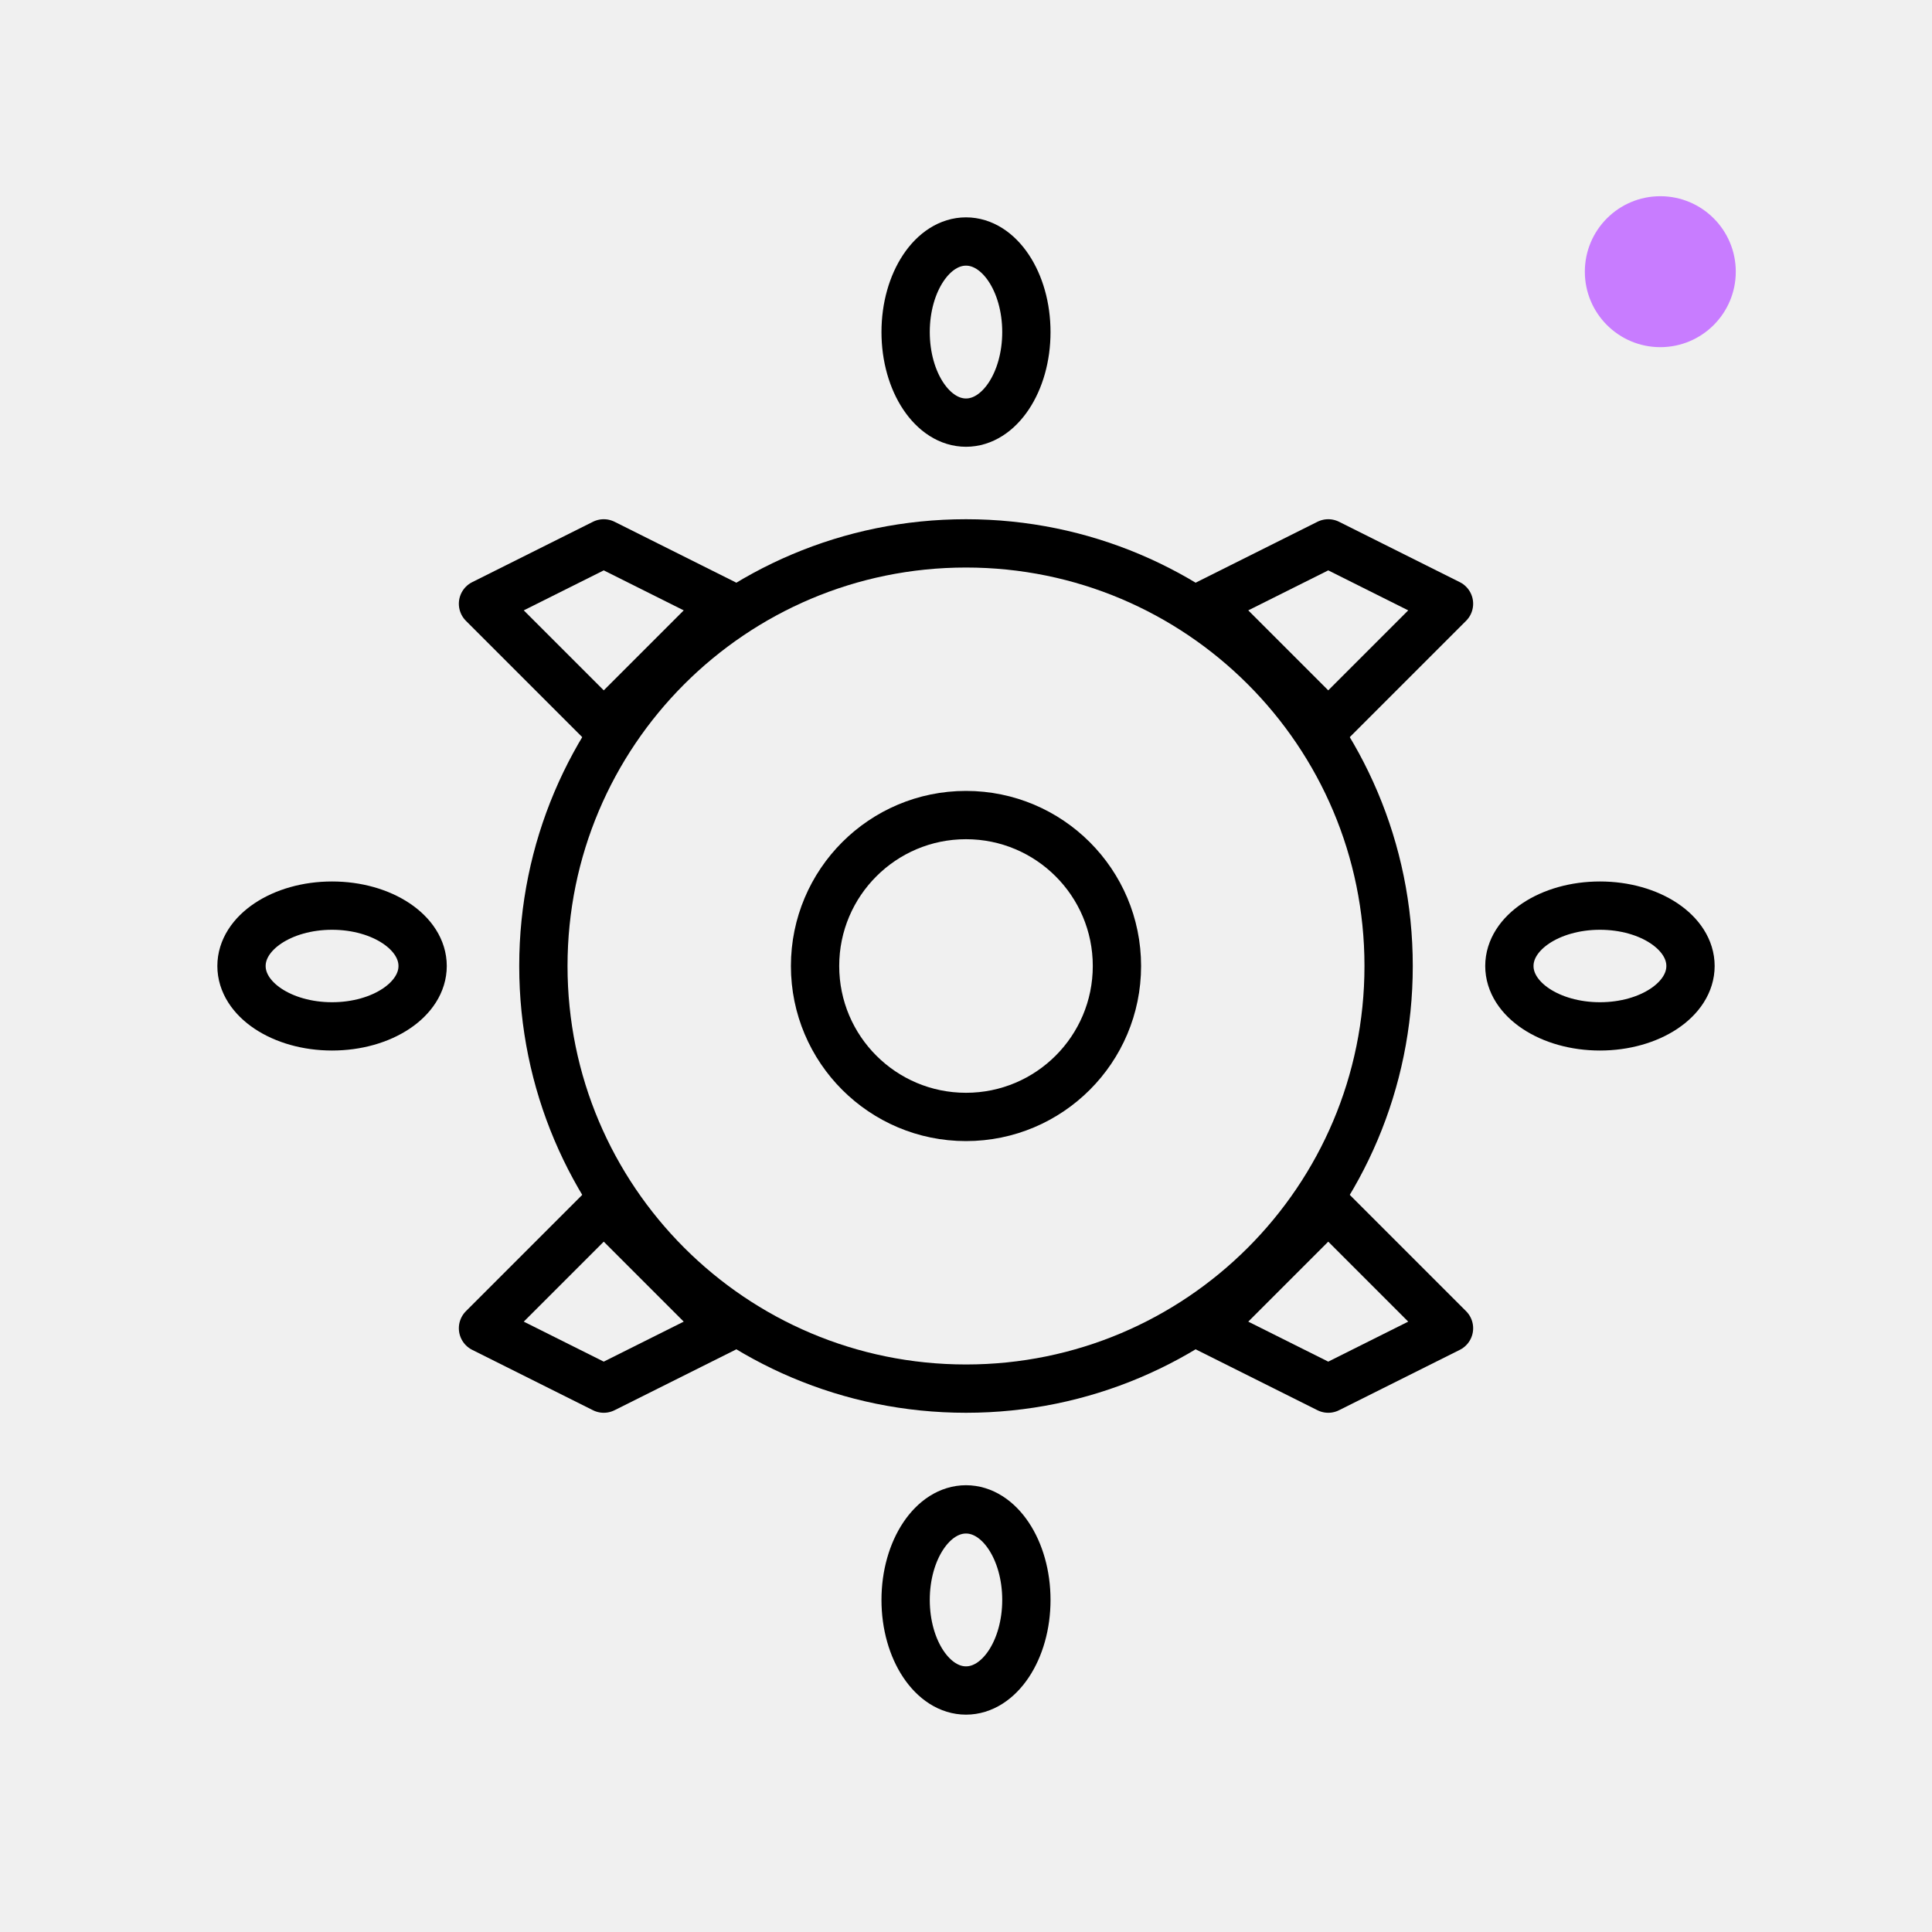
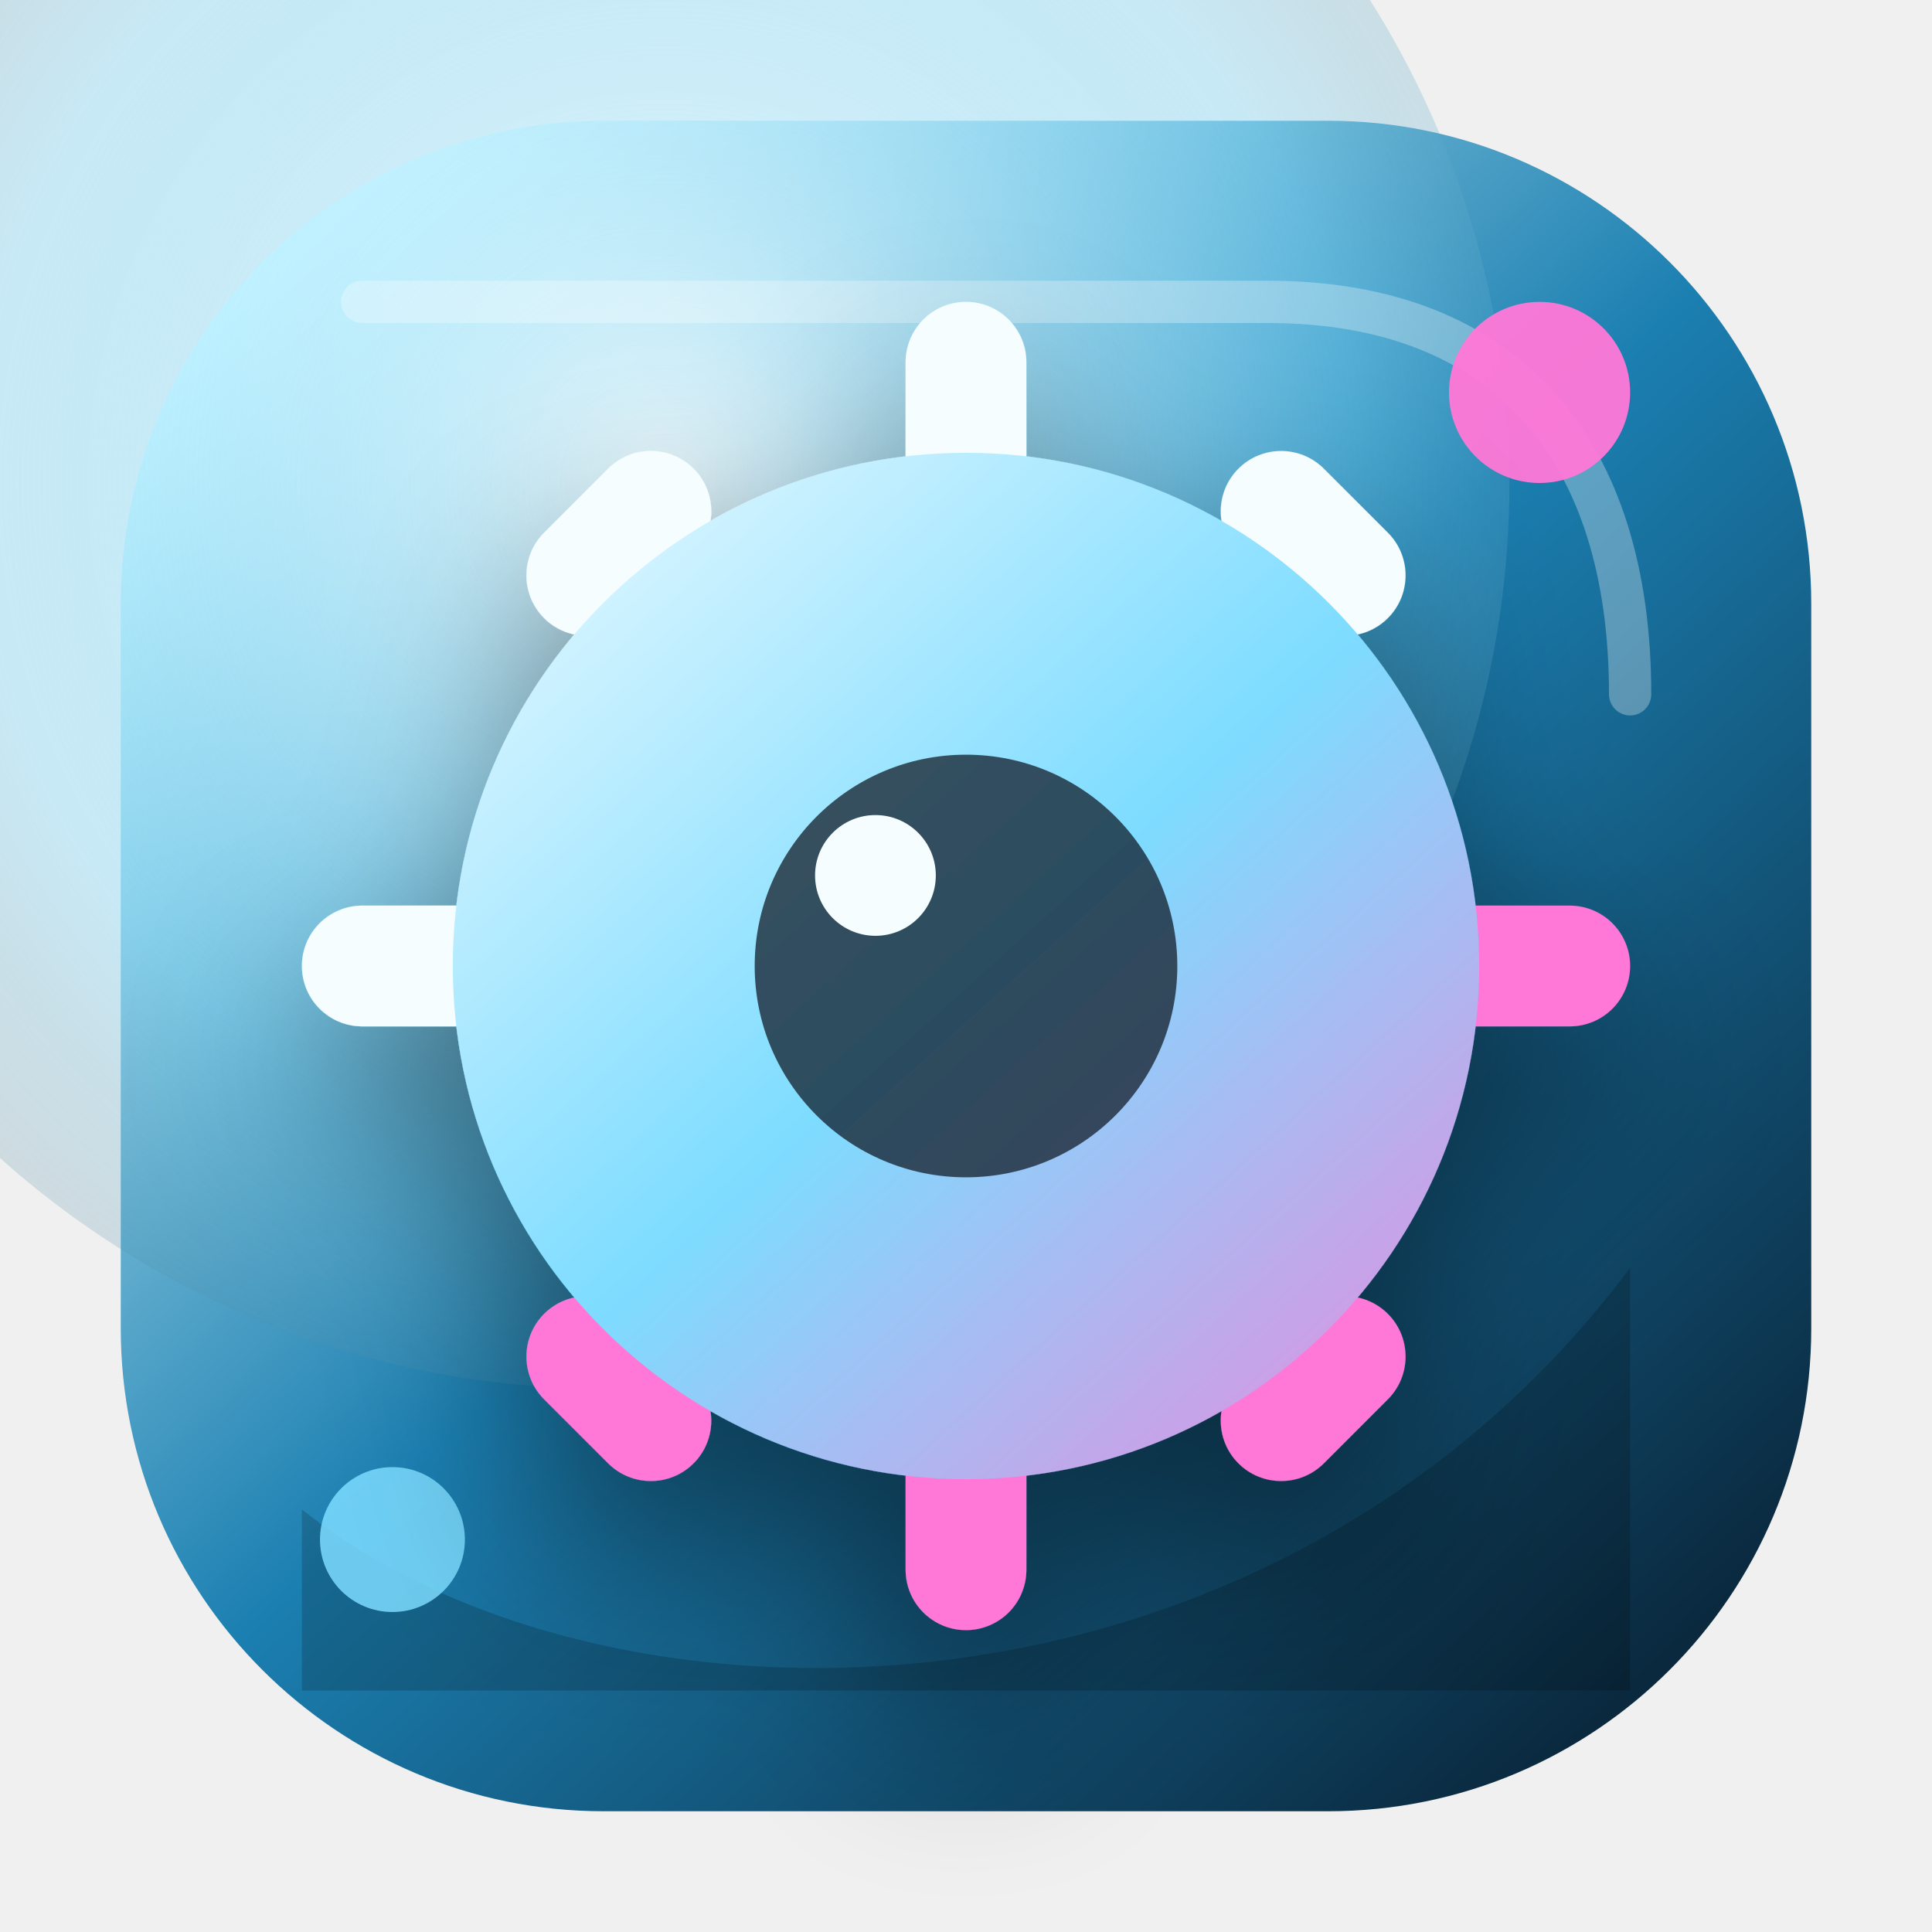
- <svg xmlns="http://www.w3.org/2000/svg" viewBox="0 0 64 64" fill="none" stroke="currentColor" stroke-width="1.6" stroke-linecap="round" stroke-linejoin="round">
-   <circle cx="32.0" cy="32.0" r="14" />
-   <circle cx="32.0" cy="32.0" r="5" />
-   <rect x="30.0" y="8" width="4" height="6" rx="3" />
-   <rect x="30.0" y="50" width="4" height="6" rx="3" />
-   <rect x="8" y="30.0" width="6" height="4" rx="3" />
-   <rect x="50" y="30.0" width="6" height="4" rx="3" />
-   <polygon points="44.0 18.0 48.0 20.0 44.0 24.0 40.0 20.0" />
-   <polygon points="20.0 18.0 24.0 20.0 20.0 24.0 16.0 20.0" />
-   <polygon points="44.0 46.0 48.0 44.0 44.0 40.0 40.0 44.0" />
-   <polygon points="20.0 46.0 24.0 44.0 20.0 40.0 16.0 44.0" />
-   <circle cx="55" cy="9" r="2.5" fill="#c87cff" stroke="none" />
+ <svg xmlns="http://www.w3.org/2000/svg" viewBox="0 0 64 64" width="64" height="64" role="img" aria-label="Arctic Settings">
+   <defs>
+     <linearGradient id="bg-arctic-settings" x1="10" y1="8" x2="58" y2="60" gradientUnits="userSpaceOnUse">
+       <stop offset="0" stop-color="#d9fbff" />
+       <stop offset="0.46" stop-color="#1b7fb1" />
+       <stop offset="1" stop-color="#071a2b" />
+     </linearGradient>
+     <radialGradient id="glow-arctic-settings" cx="22" cy="16" r="44" gradientUnits="userSpaceOnUse">
+       <stop offset="0" stop-color="#f6fdff" stop-opacity="0.85" />
+       <stop offset="0.52" stop-color="#7ddcff" stop-opacity="0.35" />
+       <stop offset="1" stop-color="#071a2b" stop-opacity="0" />
+     </radialGradient>
+     <linearGradient id="glyph-arctic-settings" x1="14" y1="14" x2="50" y2="54" gradientUnits="userSpaceOnUse">
+       <stop offset="0" stop-color="#f6fdff" />
+       <stop offset="0.48" stop-color="#7ddcff" />
+       <stop offset="1" stop-color="#ff78d7" />
+     </linearGradient>
+     <filter id="shadow-arctic-settings" x="-20%" y="-20%" width="140%" height="150%">
+       <feDropShadow dx="0" dy="3" stdDeviation="3" flood-color="#000" flood-opacity="0.45" />
+     </filter>
+   </defs>
+   <rect x="4" y="4" width="56" height="56" rx="16" fill="url(#bg-arctic-settings)" />
+   <circle cx="20" cy="16" r="30" fill="url(#glow-arctic-settings)" />
+   <path d="M10 50 C20 58 42 58 54 42 L54 56 L10 56 Z" fill="#000" opacity="0.18" />
+   <path d="M12 10 H42 C50 10 54 15 54 23" fill="none" stroke="#fff" stroke-opacity="0.30" stroke-width="1.4" stroke-linecap="round" />
+   <circle cx="51" cy="13" r="3" fill="#ff78d7" opacity="0.95" />
+   <circle cx="13" cy="51" r="2.4" fill="#7ddcff" opacity="0.85" />
+   <g filter="url(#shadow-arctic-settings)">
+     <rect x="30" y="10" width="4" height="9" rx="2" fill="#f6fdff" transform="rotate(0 32.0 14.5)" />
+     <rect x="30" y="45" width="4" height="9" rx="2" fill="#ff78d7" transform="rotate(0 32.0 49.5)" />
+     <rect x="10" y="30" width="9" height="4" rx="2" fill="#f6fdff" transform="rotate(0 14.5 32.0)" />
+     <rect x="45" y="30" width="9" height="4" rx="2" fill="#ff78d7" transform="rotate(0 49.5 32.0)" />
+     <rect x="17" y="16" width="7" height="4" rx="2" fill="#f6fdff" transform="rotate(-45 20.5 18.0)" />
+     <rect x="40" y="44" width="7" height="4" rx="2" fill="#ff78d7" transform="rotate(-45 43.5 46.0)" />
+     <rect x="40" y="16" width="7" height="4" rx="2" fill="#f6fdff" transform="rotate(45 43.5 18.0)" />
+     <rect x="17" y="44" width="7" height="4" rx="2" fill="#ff78d7" transform="rotate(45 20.5 46.0)" />
+     <circle cx="32" cy="32" r="17" fill="url(#glyph-arctic-settings)" />
+     <circle cx="32" cy="32" r="7" fill="#09101a" opacity=".7" />
+     <circle cx="29" cy="29" r="2" fill="#f6fdff" />
+   </g>
</svg>
